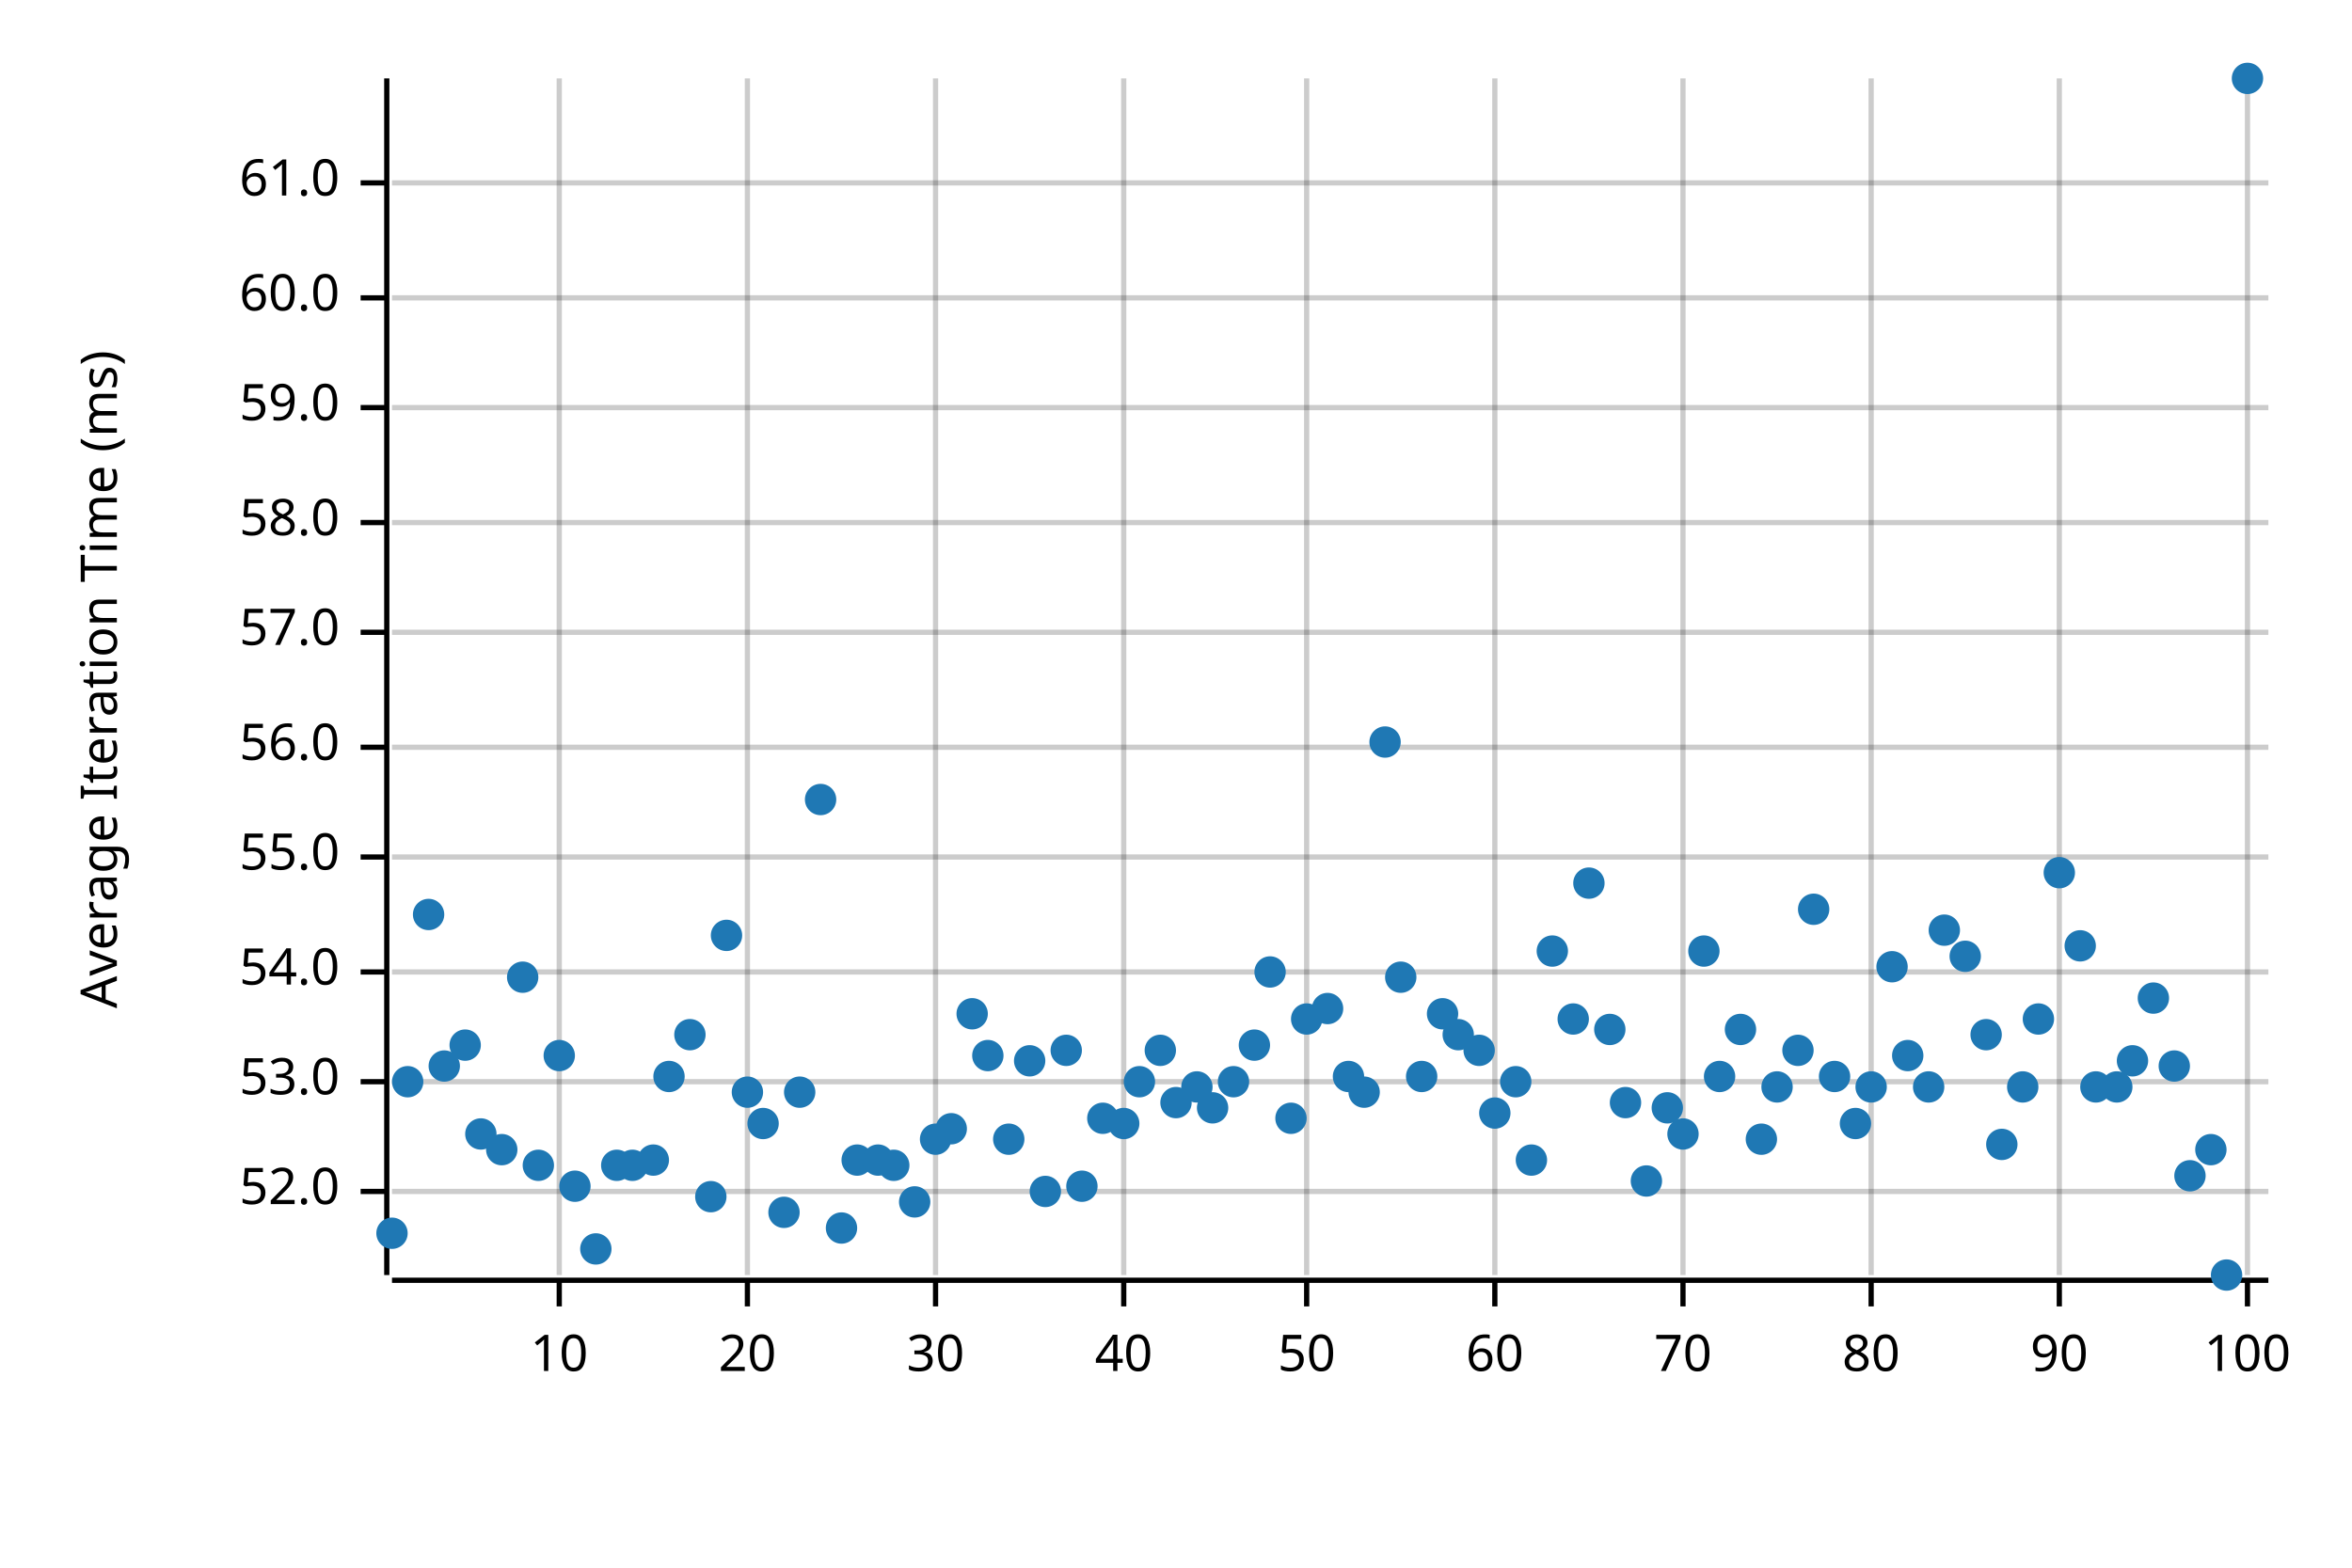
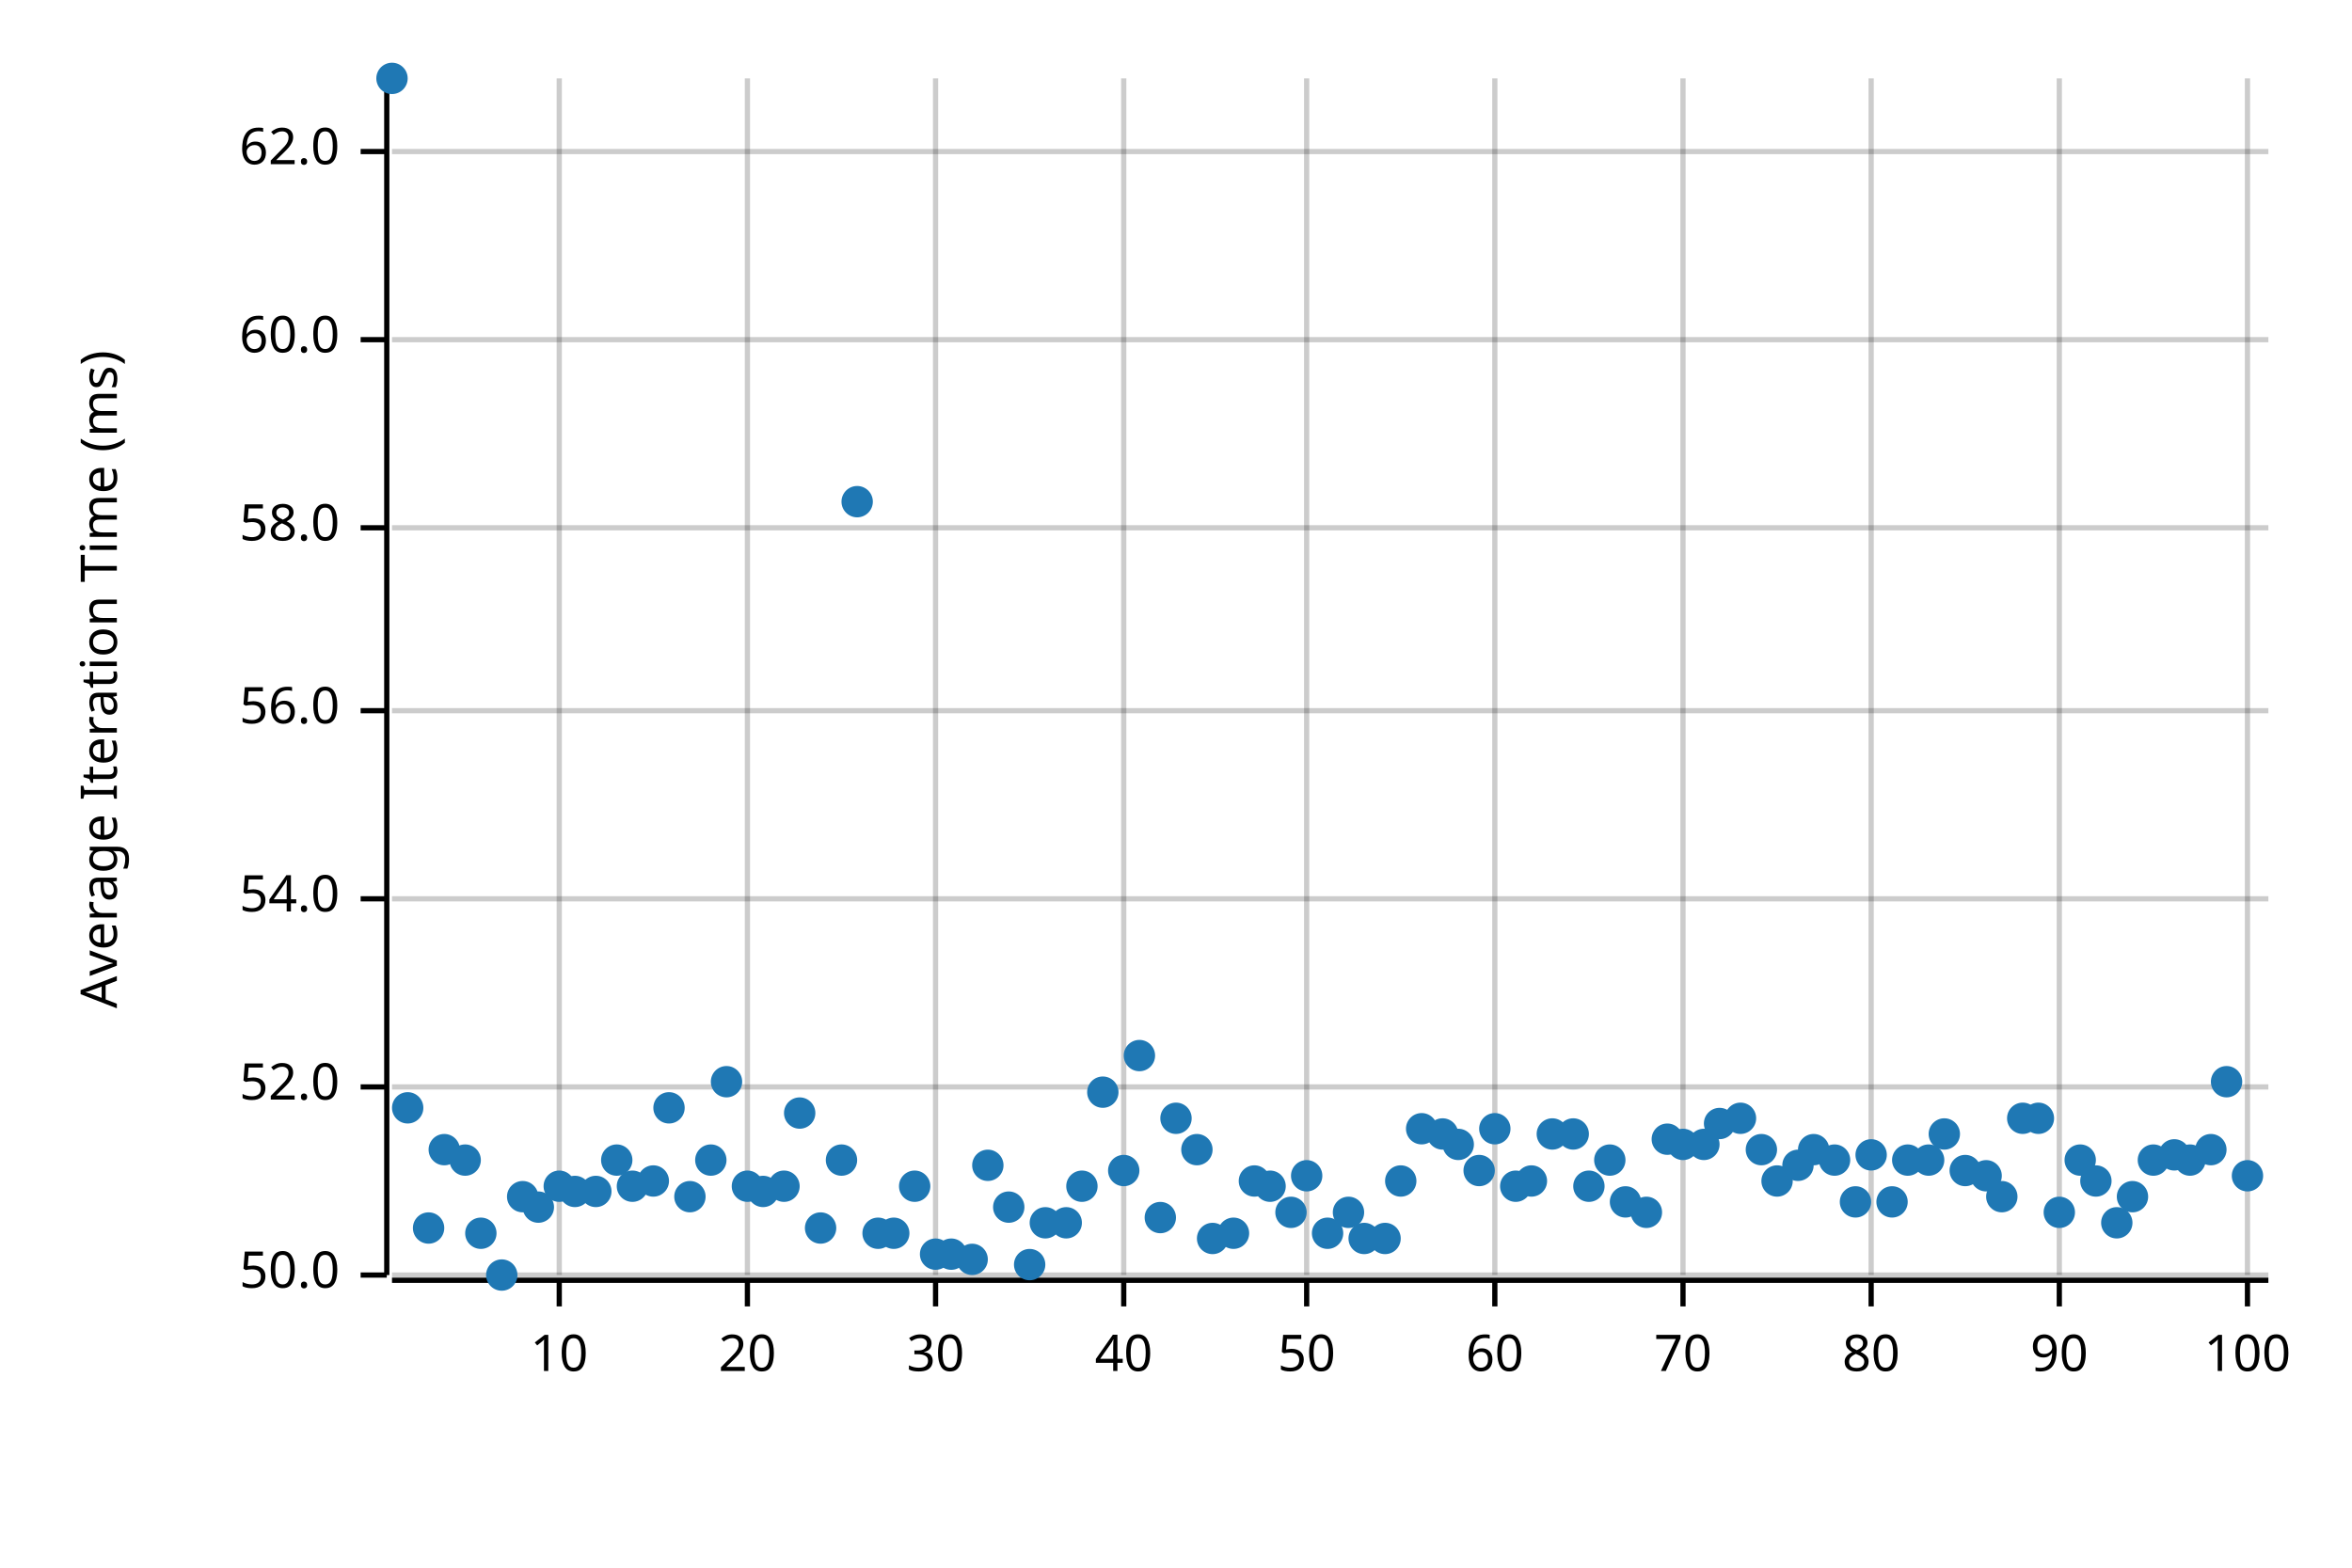
<svg xmlns="http://www.w3.org/2000/svg" width="450" height="300" viewBox="0 0 450 300">
  <text x="15" y="130" dy="0.76em" text-anchor="middle" font-family="sans-serif" font-size="9.677" opacity="1" fill="#000000" transform="rotate(270, 15, 130)">
Average Iteration Time (ms)
</text>
  <line opacity="0.2" stroke="#000000" stroke-width="1" x1="107" y1="244" x2="107" y2="15" />
  <line opacity="0.2" stroke="#000000" stroke-width="1" x1="143" y1="244" x2="143" y2="15" />
  <line opacity="0.2" stroke="#000000" stroke-width="1" x1="179" y1="244" x2="179" y2="15" />
  <line opacity="0.2" stroke="#000000" stroke-width="1" x1="215" y1="244" x2="215" y2="15" />
  <line opacity="0.2" stroke="#000000" stroke-width="1" x1="250" y1="244" x2="250" y2="15" />
  <line opacity="0.2" stroke="#000000" stroke-width="1" x1="286" y1="244" x2="286" y2="15" />
  <line opacity="0.2" stroke="#000000" stroke-width="1" x1="322" y1="244" x2="322" y2="15" />
  <line opacity="0.2" stroke="#000000" stroke-width="1" x1="358" y1="244" x2="358" y2="15" />
  <line opacity="0.2" stroke="#000000" stroke-width="1" x1="394" y1="244" x2="394" y2="15" />
  <line opacity="0.2" stroke="#000000" stroke-width="1" x1="430" y1="244" x2="430" y2="15" />
-   <line opacity="0.2" stroke="#000000" stroke-width="1" x1="75" y1="228" x2="434" y2="228" />
-   <line opacity="0.2" stroke="#000000" stroke-width="1" x1="75" y1="207" x2="434" y2="207" />
-   <line opacity="0.2" stroke="#000000" stroke-width="1" x1="75" y1="186" x2="434" y2="186" />
-   <line opacity="0.2" stroke="#000000" stroke-width="1" x1="75" y1="164" x2="434" y2="164" />
-   <line opacity="0.2" stroke="#000000" stroke-width="1" x1="75" y1="143" x2="434" y2="143" />
-   <line opacity="0.2" stroke="#000000" stroke-width="1" x1="75" y1="121" x2="434" y2="121" />
-   <line opacity="0.2" stroke="#000000" stroke-width="1" x1="75" y1="100" x2="434" y2="100" />
-   <line opacity="0.2" stroke="#000000" stroke-width="1" x1="75" y1="78" x2="434" y2="78" />
-   <line opacity="0.2" stroke="#000000" stroke-width="1" x1="75" y1="57" x2="434" y2="57" />
-   <line opacity="0.2" stroke="#000000" stroke-width="1" x1="75" y1="35" x2="434" y2="35" />
+   <line opacity="0.2" stroke="#000000" stroke-width="1" x1="75" y1="244" x2="434" y2="244" />
+   <line opacity="0.2" stroke="#000000" stroke-width="1" x1="75" y1="208" x2="434" y2="208" />
+   <line opacity="0.2" stroke="#000000" stroke-width="1" x1="75" y1="172" x2="434" y2="172" />
+   <line opacity="0.2" stroke="#000000" stroke-width="1" x1="75" y1="136" x2="434" y2="136" />
+   <line opacity="0.2" stroke="#000000" stroke-width="1" x1="75" y1="101" x2="434" y2="101" />
+   <line opacity="0.2" stroke="#000000" stroke-width="1" x1="75" y1="65" x2="434" y2="65" />
+   <line opacity="0.2" stroke="#000000" stroke-width="1" x1="75" y1="29" x2="434" y2="29" />
  <polyline fill="none" opacity="1" stroke="#000000" stroke-width="1" points="74,15 74,244 " />
-   <text x="65" y="228" dy="0.5ex" text-anchor="end" font-family="sans-serif" font-size="9.677" opacity="1" fill="#000000">
+   <text x="65" y="244" dy="0.5ex" text-anchor="end" font-family="sans-serif" font-size="9.677" opacity="1" fill="#000000">
+ 50.0
+ </text>
+   <polyline fill="none" opacity="1" stroke="#000000" stroke-width="1" points="69,244 74,244 " />
+   <text x="65" y="208" dy="0.5ex" text-anchor="end" font-family="sans-serif" font-size="9.677" opacity="1" fill="#000000">
52.0
</text>
-   <polyline fill="none" opacity="1" stroke="#000000" stroke-width="1" points="69,228 74,228 " />
-   <text x="65" y="207" dy="0.5ex" text-anchor="end" font-family="sans-serif" font-size="9.677" opacity="1" fill="#000000">
- 53.0
- </text>
-   <polyline fill="none" opacity="1" stroke="#000000" stroke-width="1" points="69,207 74,207 " />
-   <text x="65" y="186" dy="0.5ex" text-anchor="end" font-family="sans-serif" font-size="9.677" opacity="1" fill="#000000">
+   <polyline fill="none" opacity="1" stroke="#000000" stroke-width="1" points="69,208 74,208 " />
+   <text x="65" y="172" dy="0.5ex" text-anchor="end" font-family="sans-serif" font-size="9.677" opacity="1" fill="#000000">
54.0
</text>
-   <polyline fill="none" opacity="1" stroke="#000000" stroke-width="1" points="69,186 74,186 " />
-   <text x="65" y="164" dy="0.5ex" text-anchor="end" font-family="sans-serif" font-size="9.677" opacity="1" fill="#000000">
- 55.0
- </text>
-   <polyline fill="none" opacity="1" stroke="#000000" stroke-width="1" points="69,164 74,164 " />
-   <text x="65" y="143" dy="0.5ex" text-anchor="end" font-family="sans-serif" font-size="9.677" opacity="1" fill="#000000">
+   <polyline fill="none" opacity="1" stroke="#000000" stroke-width="1" points="69,172 74,172 " />
+   <text x="65" y="136" dy="0.5ex" text-anchor="end" font-family="sans-serif" font-size="9.677" opacity="1" fill="#000000">
56.0
</text>
-   <polyline fill="none" opacity="1" stroke="#000000" stroke-width="1" points="69,143 74,143 " />
-   <text x="65" y="121" dy="0.5ex" text-anchor="end" font-family="sans-serif" font-size="9.677" opacity="1" fill="#000000">
- 57.0
- </text>
-   <polyline fill="none" opacity="1" stroke="#000000" stroke-width="1" points="69,121 74,121 " />
-   <text x="65" y="100" dy="0.5ex" text-anchor="end" font-family="sans-serif" font-size="9.677" opacity="1" fill="#000000">
+   <polyline fill="none" opacity="1" stroke="#000000" stroke-width="1" points="69,136 74,136 " />
+   <text x="65" y="101" dy="0.5ex" text-anchor="end" font-family="sans-serif" font-size="9.677" opacity="1" fill="#000000">
58.0
</text>
-   <polyline fill="none" opacity="1" stroke="#000000" stroke-width="1" points="69,100 74,100 " />
-   <text x="65" y="78" dy="0.5ex" text-anchor="end" font-family="sans-serif" font-size="9.677" opacity="1" fill="#000000">
- 59.0
- </text>
-   <polyline fill="none" opacity="1" stroke="#000000" stroke-width="1" points="69,78 74,78 " />
-   <text x="65" y="57" dy="0.5ex" text-anchor="end" font-family="sans-serif" font-size="9.677" opacity="1" fill="#000000">
+   <polyline fill="none" opacity="1" stroke="#000000" stroke-width="1" points="69,101 74,101 " />
+   <text x="65" y="65" dy="0.5ex" text-anchor="end" font-family="sans-serif" font-size="9.677" opacity="1" fill="#000000">
60.0
</text>
-   <polyline fill="none" opacity="1" stroke="#000000" stroke-width="1" points="69,57 74,57 " />
-   <text x="65" y="35" dy="0.5ex" text-anchor="end" font-family="sans-serif" font-size="9.677" opacity="1" fill="#000000">
- 61.0
+   <polyline fill="none" opacity="1" stroke="#000000" stroke-width="1" points="69,65 74,65 " />
+   <text x="65" y="29" dy="0.5ex" text-anchor="end" font-family="sans-serif" font-size="9.677" opacity="1" fill="#000000">
+ 62.0
</text>
-   <polyline fill="none" opacity="1" stroke="#000000" stroke-width="1" points="69,35 74,35 " />
+   <polyline fill="none" opacity="1" stroke="#000000" stroke-width="1" points="69,29 74,29 " />
  <polyline fill="none" opacity="1" stroke="#000000" stroke-width="1" points="75,245 434,245 " />
  <text x="107" y="255" dy="0.76em" text-anchor="middle" font-family="sans-serif" font-size="9.677" opacity="1" fill="#000000">
10
</text>
  <polyline fill="none" opacity="1" stroke="#000000" stroke-width="1" points="107,245 107,250 " />
  <text x="143" y="255" dy="0.76em" text-anchor="middle" font-family="sans-serif" font-size="9.677" opacity="1" fill="#000000">
20
</text>
  <polyline fill="none" opacity="1" stroke="#000000" stroke-width="1" points="143,245 143,250 " />
  <text x="179" y="255" dy="0.76em" text-anchor="middle" font-family="sans-serif" font-size="9.677" opacity="1" fill="#000000">
30
</text>
  <polyline fill="none" opacity="1" stroke="#000000" stroke-width="1" points="179,245 179,250 " />
  <text x="215" y="255" dy="0.76em" text-anchor="middle" font-family="sans-serif" font-size="9.677" opacity="1" fill="#000000">
40
</text>
  <polyline fill="none" opacity="1" stroke="#000000" stroke-width="1" points="215,245 215,250 " />
  <text x="250" y="255" dy="0.76em" text-anchor="middle" font-family="sans-serif" font-size="9.677" opacity="1" fill="#000000">
50
</text>
  <polyline fill="none" opacity="1" stroke="#000000" stroke-width="1" points="250,245 250,250 " />
  <text x="286" y="255" dy="0.76em" text-anchor="middle" font-family="sans-serif" font-size="9.677" opacity="1" fill="#000000">
60
</text>
  <polyline fill="none" opacity="1" stroke="#000000" stroke-width="1" points="286,245 286,250 " />
  <text x="322" y="255" dy="0.76em" text-anchor="middle" font-family="sans-serif" font-size="9.677" opacity="1" fill="#000000">
70
</text>
  <polyline fill="none" opacity="1" stroke="#000000" stroke-width="1" points="322,245 322,250 " />
  <text x="358" y="255" dy="0.76em" text-anchor="middle" font-family="sans-serif" font-size="9.677" opacity="1" fill="#000000">
80
</text>
  <polyline fill="none" opacity="1" stroke="#000000" stroke-width="1" points="358,245 358,250 " />
  <text x="394" y="255" dy="0.76em" text-anchor="middle" font-family="sans-serif" font-size="9.677" opacity="1" fill="#000000">
90
</text>
  <polyline fill="none" opacity="1" stroke="#000000" stroke-width="1" points="394,245 394,250 " />
  <text x="430" y="255" dy="0.76em" text-anchor="middle" font-family="sans-serif" font-size="9.677" opacity="1" fill="#000000">
100
</text>
  <polyline fill="none" opacity="1" stroke="#000000" stroke-width="1" points="430,245 430,250 " />
-   <circle cx="75" cy="236" r="3" opacity="1" fill="#1F78B4" stroke="none" stroke-width="1" />
-   <circle cx="78" cy="207" r="3" opacity="1" fill="#1F78B4" stroke="none" stroke-width="1" />
-   <circle cx="82" cy="175" r="3" opacity="1" fill="#1F78B4" stroke="none" stroke-width="1" />
-   <circle cx="85" cy="204" r="3" opacity="1" fill="#1F78B4" stroke="none" stroke-width="1" />
-   <circle cx="89" cy="200" r="3" opacity="1" fill="#1F78B4" stroke="none" stroke-width="1" />
-   <circle cx="92" cy="217" r="3" opacity="1" fill="#1F78B4" stroke="none" stroke-width="1" />
-   <circle cx="96" cy="220" r="3" opacity="1" fill="#1F78B4" stroke="none" stroke-width="1" />
-   <circle cx="100" cy="187" r="3" opacity="1" fill="#1F78B4" stroke="none" stroke-width="1" />
-   <circle cx="103" cy="223" r="3" opacity="1" fill="#1F78B4" stroke="none" stroke-width="1" />
-   <circle cx="107" cy="202" r="3" opacity="1" fill="#1F78B4" stroke="none" stroke-width="1" />
-   <circle cx="110" cy="227" r="3" opacity="1" fill="#1F78B4" stroke="none" stroke-width="1" />
-   <circle cx="114" cy="239" r="3" opacity="1" fill="#1F78B4" stroke="none" stroke-width="1" />
-   <circle cx="118" cy="223" r="3" opacity="1" fill="#1F78B4" stroke="none" stroke-width="1" />
-   <circle cx="121" cy="223" r="3" opacity="1" fill="#1F78B4" stroke="none" stroke-width="1" />
-   <circle cx="125" cy="222" r="3" opacity="1" fill="#1F78B4" stroke="none" stroke-width="1" />
-   <circle cx="128" cy="206" r="3" opacity="1" fill="#1F78B4" stroke="none" stroke-width="1" />
-   <circle cx="132" cy="198" r="3" opacity="1" fill="#1F78B4" stroke="none" stroke-width="1" />
-   <circle cx="136" cy="229" r="3" opacity="1" fill="#1F78B4" stroke="none" stroke-width="1" />
-   <circle cx="139" cy="179" r="3" opacity="1" fill="#1F78B4" stroke="none" stroke-width="1" />
-   <circle cx="143" cy="209" r="3" opacity="1" fill="#1F78B4" stroke="none" stroke-width="1" />
-   <circle cx="146" cy="215" r="3" opacity="1" fill="#1F78B4" stroke="none" stroke-width="1" />
-   <circle cx="150" cy="232" r="3" opacity="1" fill="#1F78B4" stroke="none" stroke-width="1" />
-   <circle cx="153" cy="209" r="3" opacity="1" fill="#1F78B4" stroke="none" stroke-width="1" />
-   <circle cx="157" cy="153" r="3" opacity="1" fill="#1F78B4" stroke="none" stroke-width="1" />
-   <circle cx="161" cy="235" r="3" opacity="1" fill="#1F78B4" stroke="none" stroke-width="1" />
-   <circle cx="164" cy="222" r="3" opacity="1" fill="#1F78B4" stroke="none" stroke-width="1" />
-   <circle cx="168" cy="222" r="3" opacity="1" fill="#1F78B4" stroke="none" stroke-width="1" />
-   <circle cx="171" cy="223" r="3" opacity="1" fill="#1F78B4" stroke="none" stroke-width="1" />
-   <circle cx="175" cy="230" r="3" opacity="1" fill="#1F78B4" stroke="none" stroke-width="1" />
-   <circle cx="179" cy="218" r="3" opacity="1" fill="#1F78B4" stroke="none" stroke-width="1" />
-   <circle cx="182" cy="216" r="3" opacity="1" fill="#1F78B4" stroke="none" stroke-width="1" />
-   <circle cx="186" cy="194" r="3" opacity="1" fill="#1F78B4" stroke="none" stroke-width="1" />
-   <circle cx="189" cy="202" r="3" opacity="1" fill="#1F78B4" stroke="none" stroke-width="1" />
-   <circle cx="193" cy="218" r="3" opacity="1" fill="#1F78B4" stroke="none" stroke-width="1" />
-   <circle cx="197" cy="203" r="3" opacity="1" fill="#1F78B4" stroke="none" stroke-width="1" />
-   <circle cx="200" cy="228" r="3" opacity="1" fill="#1F78B4" stroke="none" stroke-width="1" />
-   <circle cx="204" cy="201" r="3" opacity="1" fill="#1F78B4" stroke="none" stroke-width="1" />
+   <circle cx="75" cy="15" r="3" opacity="1" fill="#1F78B4" stroke="none" stroke-width="1" />
+   <circle cx="78" cy="212" r="3" opacity="1" fill="#1F78B4" stroke="none" stroke-width="1" />
+   <circle cx="82" cy="235" r="3" opacity="1" fill="#1F78B4" stroke="none" stroke-width="1" />
+   <circle cx="85" cy="220" r="3" opacity="1" fill="#1F78B4" stroke="none" stroke-width="1" />
+   <circle cx="89" cy="222" r="3" opacity="1" fill="#1F78B4" stroke="none" stroke-width="1" />
+   <circle cx="92" cy="236" r="3" opacity="1" fill="#1F78B4" stroke="none" stroke-width="1" />
+   <circle cx="96" cy="244" r="3" opacity="1" fill="#1F78B4" stroke="none" stroke-width="1" />
+   <circle cx="100" cy="229" r="3" opacity="1" fill="#1F78B4" stroke="none" stroke-width="1" />
+   <circle cx="103" cy="231" r="3" opacity="1" fill="#1F78B4" stroke="none" stroke-width="1" />
+   <circle cx="107" cy="227" r="3" opacity="1" fill="#1F78B4" stroke="none" stroke-width="1" />
+   <circle cx="110" cy="228" r="3" opacity="1" fill="#1F78B4" stroke="none" stroke-width="1" />
+   <circle cx="114" cy="228" r="3" opacity="1" fill="#1F78B4" stroke="none" stroke-width="1" />
+   <circle cx="118" cy="222" r="3" opacity="1" fill="#1F78B4" stroke="none" stroke-width="1" />
+   <circle cx="121" cy="227" r="3" opacity="1" fill="#1F78B4" stroke="none" stroke-width="1" />
+   <circle cx="125" cy="226" r="3" opacity="1" fill="#1F78B4" stroke="none" stroke-width="1" />
+   <circle cx="128" cy="212" r="3" opacity="1" fill="#1F78B4" stroke="none" stroke-width="1" />
+   <circle cx="132" cy="229" r="3" opacity="1" fill="#1F78B4" stroke="none" stroke-width="1" />
+   <circle cx="136" cy="222" r="3" opacity="1" fill="#1F78B4" stroke="none" stroke-width="1" />
+   <circle cx="139" cy="207" r="3" opacity="1" fill="#1F78B4" stroke="none" stroke-width="1" />
+   <circle cx="143" cy="227" r="3" opacity="1" fill="#1F78B4" stroke="none" stroke-width="1" />
+   <circle cx="146" cy="228" r="3" opacity="1" fill="#1F78B4" stroke="none" stroke-width="1" />
+   <circle cx="150" cy="227" r="3" opacity="1" fill="#1F78B4" stroke="none" stroke-width="1" />
+   <circle cx="153" cy="213" r="3" opacity="1" fill="#1F78B4" stroke="none" stroke-width="1" />
+   <circle cx="157" cy="235" r="3" opacity="1" fill="#1F78B4" stroke="none" stroke-width="1" />
+   <circle cx="161" cy="222" r="3" opacity="1" fill="#1F78B4" stroke="none" stroke-width="1" />
+   <circle cx="164" cy="96" r="3" opacity="1" fill="#1F78B4" stroke="none" stroke-width="1" />
+   <circle cx="168" cy="236" r="3" opacity="1" fill="#1F78B4" stroke="none" stroke-width="1" />
+   <circle cx="171" cy="236" r="3" opacity="1" fill="#1F78B4" stroke="none" stroke-width="1" />
+   <circle cx="175" cy="227" r="3" opacity="1" fill="#1F78B4" stroke="none" stroke-width="1" />
+   <circle cx="179" cy="240" r="3" opacity="1" fill="#1F78B4" stroke="none" stroke-width="1" />
+   <circle cx="182" cy="240" r="3" opacity="1" fill="#1F78B4" stroke="none" stroke-width="1" />
+   <circle cx="186" cy="241" r="3" opacity="1" fill="#1F78B4" stroke="none" stroke-width="1" />
+   <circle cx="189" cy="223" r="3" opacity="1" fill="#1F78B4" stroke="none" stroke-width="1" />
+   <circle cx="193" cy="231" r="3" opacity="1" fill="#1F78B4" stroke="none" stroke-width="1" />
+   <circle cx="197" cy="242" r="3" opacity="1" fill="#1F78B4" stroke="none" stroke-width="1" />
+   <circle cx="200" cy="234" r="3" opacity="1" fill="#1F78B4" stroke="none" stroke-width="1" />
+   <circle cx="204" cy="234" r="3" opacity="1" fill="#1F78B4" stroke="none" stroke-width="1" />
  <circle cx="207" cy="227" r="3" opacity="1" fill="#1F78B4" stroke="none" stroke-width="1" />
-   <circle cx="211" cy="214" r="3" opacity="1" fill="#1F78B4" stroke="none" stroke-width="1" />
-   <circle cx="215" cy="215" r="3" opacity="1" fill="#1F78B4" stroke="none" stroke-width="1" />
-   <circle cx="218" cy="207" r="3" opacity="1" fill="#1F78B4" stroke="none" stroke-width="1" />
-   <circle cx="222" cy="201" r="3" opacity="1" fill="#1F78B4" stroke="none" stroke-width="1" />
-   <circle cx="225" cy="211" r="3" opacity="1" fill="#1F78B4" stroke="none" stroke-width="1" />
-   <circle cx="229" cy="208" r="3" opacity="1" fill="#1F78B4" stroke="none" stroke-width="1" />
-   <circle cx="232" cy="212" r="3" opacity="1" fill="#1F78B4" stroke="none" stroke-width="1" />
-   <circle cx="236" cy="207" r="3" opacity="1" fill="#1F78B4" stroke="none" stroke-width="1" />
-   <circle cx="240" cy="200" r="3" opacity="1" fill="#1F78B4" stroke="none" stroke-width="1" />
-   <circle cx="243" cy="186" r="3" opacity="1" fill="#1F78B4" stroke="none" stroke-width="1" />
-   <circle cx="247" cy="214" r="3" opacity="1" fill="#1F78B4" stroke="none" stroke-width="1" />
-   <circle cx="250" cy="195" r="3" opacity="1" fill="#1F78B4" stroke="none" stroke-width="1" />
-   <circle cx="254" cy="193" r="3" opacity="1" fill="#1F78B4" stroke="none" stroke-width="1" />
-   <circle cx="258" cy="206" r="3" opacity="1" fill="#1F78B4" stroke="none" stroke-width="1" />
-   <circle cx="261" cy="209" r="3" opacity="1" fill="#1F78B4" stroke="none" stroke-width="1" />
-   <circle cx="265" cy="142" r="3" opacity="1" fill="#1F78B4" stroke="none" stroke-width="1" />
-   <circle cx="268" cy="187" r="3" opacity="1" fill="#1F78B4" stroke="none" stroke-width="1" />
-   <circle cx="272" cy="206" r="3" opacity="1" fill="#1F78B4" stroke="none" stroke-width="1" />
-   <circle cx="276" cy="194" r="3" opacity="1" fill="#1F78B4" stroke="none" stroke-width="1" />
-   <circle cx="279" cy="198" r="3" opacity="1" fill="#1F78B4" stroke="none" stroke-width="1" />
-   <circle cx="283" cy="201" r="3" opacity="1" fill="#1F78B4" stroke="none" stroke-width="1" />
-   <circle cx="286" cy="213" r="3" opacity="1" fill="#1F78B4" stroke="none" stroke-width="1" />
-   <circle cx="290" cy="207" r="3" opacity="1" fill="#1F78B4" stroke="none" stroke-width="1" />
-   <circle cx="293" cy="222" r="3" opacity="1" fill="#1F78B4" stroke="none" stroke-width="1" />
-   <circle cx="297" cy="182" r="3" opacity="1" fill="#1F78B4" stroke="none" stroke-width="1" />
-   <circle cx="301" cy="195" r="3" opacity="1" fill="#1F78B4" stroke="none" stroke-width="1" />
-   <circle cx="304" cy="169" r="3" opacity="1" fill="#1F78B4" stroke="none" stroke-width="1" />
-   <circle cx="308" cy="197" r="3" opacity="1" fill="#1F78B4" stroke="none" stroke-width="1" />
-   <circle cx="311" cy="211" r="3" opacity="1" fill="#1F78B4" stroke="none" stroke-width="1" />
-   <circle cx="315" cy="226" r="3" opacity="1" fill="#1F78B4" stroke="none" stroke-width="1" />
-   <circle cx="319" cy="212" r="3" opacity="1" fill="#1F78B4" stroke="none" stroke-width="1" />
-   <circle cx="322" cy="217" r="3" opacity="1" fill="#1F78B4" stroke="none" stroke-width="1" />
-   <circle cx="326" cy="182" r="3" opacity="1" fill="#1F78B4" stroke="none" stroke-width="1" />
-   <circle cx="329" cy="206" r="3" opacity="1" fill="#1F78B4" stroke="none" stroke-width="1" />
-   <circle cx="333" cy="197" r="3" opacity="1" fill="#1F78B4" stroke="none" stroke-width="1" />
-   <circle cx="337" cy="218" r="3" opacity="1" fill="#1F78B4" stroke="none" stroke-width="1" />
-   <circle cx="340" cy="208" r="3" opacity="1" fill="#1F78B4" stroke="none" stroke-width="1" />
-   <circle cx="344" cy="201" r="3" opacity="1" fill="#1F78B4" stroke="none" stroke-width="1" />
-   <circle cx="347" cy="174" r="3" opacity="1" fill="#1F78B4" stroke="none" stroke-width="1" />
-   <circle cx="351" cy="206" r="3" opacity="1" fill="#1F78B4" stroke="none" stroke-width="1" />
-   <circle cx="355" cy="215" r="3" opacity="1" fill="#1F78B4" stroke="none" stroke-width="1" />
-   <circle cx="358" cy="208" r="3" opacity="1" fill="#1F78B4" stroke="none" stroke-width="1" />
-   <circle cx="362" cy="185" r="3" opacity="1" fill="#1F78B4" stroke="none" stroke-width="1" />
-   <circle cx="365" cy="202" r="3" opacity="1" fill="#1F78B4" stroke="none" stroke-width="1" />
-   <circle cx="369" cy="208" r="3" opacity="1" fill="#1F78B4" stroke="none" stroke-width="1" />
-   <circle cx="372" cy="178" r="3" opacity="1" fill="#1F78B4" stroke="none" stroke-width="1" />
-   <circle cx="376" cy="183" r="3" opacity="1" fill="#1F78B4" stroke="none" stroke-width="1" />
-   <circle cx="380" cy="198" r="3" opacity="1" fill="#1F78B4" stroke="none" stroke-width="1" />
-   <circle cx="383" cy="219" r="3" opacity="1" fill="#1F78B4" stroke="none" stroke-width="1" />
-   <circle cx="387" cy="208" r="3" opacity="1" fill="#1F78B4" stroke="none" stroke-width="1" />
-   <circle cx="390" cy="195" r="3" opacity="1" fill="#1F78B4" stroke="none" stroke-width="1" />
-   <circle cx="394" cy="167" r="3" opacity="1" fill="#1F78B4" stroke="none" stroke-width="1" />
-   <circle cx="398" cy="181" r="3" opacity="1" fill="#1F78B4" stroke="none" stroke-width="1" />
-   <circle cx="401" cy="208" r="3" opacity="1" fill="#1F78B4" stroke="none" stroke-width="1" />
-   <circle cx="405" cy="208" r="3" opacity="1" fill="#1F78B4" stroke="none" stroke-width="1" />
-   <circle cx="408" cy="203" r="3" opacity="1" fill="#1F78B4" stroke="none" stroke-width="1" />
-   <circle cx="412" cy="191" r="3" opacity="1" fill="#1F78B4" stroke="none" stroke-width="1" />
-   <circle cx="416" cy="204" r="3" opacity="1" fill="#1F78B4" stroke="none" stroke-width="1" />
-   <circle cx="419" cy="225" r="3" opacity="1" fill="#1F78B4" stroke="none" stroke-width="1" />
+   <circle cx="211" cy="209" r="3" opacity="1" fill="#1F78B4" stroke="none" stroke-width="1" />
+   <circle cx="215" cy="224" r="3" opacity="1" fill="#1F78B4" stroke="none" stroke-width="1" />
+   <circle cx="218" cy="202" r="3" opacity="1" fill="#1F78B4" stroke="none" stroke-width="1" />
+   <circle cx="222" cy="233" r="3" opacity="1" fill="#1F78B4" stroke="none" stroke-width="1" />
+   <circle cx="225" cy="214" r="3" opacity="1" fill="#1F78B4" stroke="none" stroke-width="1" />
+   <circle cx="229" cy="220" r="3" opacity="1" fill="#1F78B4" stroke="none" stroke-width="1" />
+   <circle cx="232" cy="237" r="3" opacity="1" fill="#1F78B4" stroke="none" stroke-width="1" />
+   <circle cx="236" cy="236" r="3" opacity="1" fill="#1F78B4" stroke="none" stroke-width="1" />
+   <circle cx="240" cy="226" r="3" opacity="1" fill="#1F78B4" stroke="none" stroke-width="1" />
+   <circle cx="243" cy="227" r="3" opacity="1" fill="#1F78B4" stroke="none" stroke-width="1" />
+   <circle cx="247" cy="232" r="3" opacity="1" fill="#1F78B4" stroke="none" stroke-width="1" />
+   <circle cx="250" cy="225" r="3" opacity="1" fill="#1F78B4" stroke="none" stroke-width="1" />
+   <circle cx="254" cy="236" r="3" opacity="1" fill="#1F78B4" stroke="none" stroke-width="1" />
+   <circle cx="258" cy="232" r="3" opacity="1" fill="#1F78B4" stroke="none" stroke-width="1" />
+   <circle cx="261" cy="237" r="3" opacity="1" fill="#1F78B4" stroke="none" stroke-width="1" />
+   <circle cx="265" cy="237" r="3" opacity="1" fill="#1F78B4" stroke="none" stroke-width="1" />
+   <circle cx="268" cy="226" r="3" opacity="1" fill="#1F78B4" stroke="none" stroke-width="1" />
+   <circle cx="272" cy="216" r="3" opacity="1" fill="#1F78B4" stroke="none" stroke-width="1" />
+   <circle cx="276" cy="217" r="3" opacity="1" fill="#1F78B4" stroke="none" stroke-width="1" />
+   <circle cx="279" cy="219" r="3" opacity="1" fill="#1F78B4" stroke="none" stroke-width="1" />
+   <circle cx="283" cy="224" r="3" opacity="1" fill="#1F78B4" stroke="none" stroke-width="1" />
+   <circle cx="286" cy="216" r="3" opacity="1" fill="#1F78B4" stroke="none" stroke-width="1" />
+   <circle cx="290" cy="227" r="3" opacity="1" fill="#1F78B4" stroke="none" stroke-width="1" />
+   <circle cx="293" cy="226" r="3" opacity="1" fill="#1F78B4" stroke="none" stroke-width="1" />
+   <circle cx="297" cy="217" r="3" opacity="1" fill="#1F78B4" stroke="none" stroke-width="1" />
+   <circle cx="301" cy="217" r="3" opacity="1" fill="#1F78B4" stroke="none" stroke-width="1" />
+   <circle cx="304" cy="227" r="3" opacity="1" fill="#1F78B4" stroke="none" stroke-width="1" />
+   <circle cx="308" cy="222" r="3" opacity="1" fill="#1F78B4" stroke="none" stroke-width="1" />
+   <circle cx="311" cy="230" r="3" opacity="1" fill="#1F78B4" stroke="none" stroke-width="1" />
+   <circle cx="315" cy="232" r="3" opacity="1" fill="#1F78B4" stroke="none" stroke-width="1" />
+   <circle cx="319" cy="218" r="3" opacity="1" fill="#1F78B4" stroke="none" stroke-width="1" />
+   <circle cx="322" cy="219" r="3" opacity="1" fill="#1F78B4" stroke="none" stroke-width="1" />
+   <circle cx="326" cy="219" r="3" opacity="1" fill="#1F78B4" stroke="none" stroke-width="1" />
+   <circle cx="329" cy="215" r="3" opacity="1" fill="#1F78B4" stroke="none" stroke-width="1" />
+   <circle cx="333" cy="214" r="3" opacity="1" fill="#1F78B4" stroke="none" stroke-width="1" />
+   <circle cx="337" cy="220" r="3" opacity="1" fill="#1F78B4" stroke="none" stroke-width="1" />
+   <circle cx="340" cy="226" r="3" opacity="1" fill="#1F78B4" stroke="none" stroke-width="1" />
+   <circle cx="344" cy="223" r="3" opacity="1" fill="#1F78B4" stroke="none" stroke-width="1" />
+   <circle cx="347" cy="220" r="3" opacity="1" fill="#1F78B4" stroke="none" stroke-width="1" />
+   <circle cx="351" cy="222" r="3" opacity="1" fill="#1F78B4" stroke="none" stroke-width="1" />
+   <circle cx="355" cy="230" r="3" opacity="1" fill="#1F78B4" stroke="none" stroke-width="1" />
+   <circle cx="358" cy="221" r="3" opacity="1" fill="#1F78B4" stroke="none" stroke-width="1" />
+   <circle cx="362" cy="230" r="3" opacity="1" fill="#1F78B4" stroke="none" stroke-width="1" />
+   <circle cx="365" cy="222" r="3" opacity="1" fill="#1F78B4" stroke="none" stroke-width="1" />
+   <circle cx="369" cy="222" r="3" opacity="1" fill="#1F78B4" stroke="none" stroke-width="1" />
+   <circle cx="372" cy="217" r="3" opacity="1" fill="#1F78B4" stroke="none" stroke-width="1" />
+   <circle cx="376" cy="224" r="3" opacity="1" fill="#1F78B4" stroke="none" stroke-width="1" />
+   <circle cx="380" cy="225" r="3" opacity="1" fill="#1F78B4" stroke="none" stroke-width="1" />
+   <circle cx="383" cy="229" r="3" opacity="1" fill="#1F78B4" stroke="none" stroke-width="1" />
+   <circle cx="387" cy="214" r="3" opacity="1" fill="#1F78B4" stroke="none" stroke-width="1" />
+   <circle cx="390" cy="214" r="3" opacity="1" fill="#1F78B4" stroke="none" stroke-width="1" />
+   <circle cx="394" cy="232" r="3" opacity="1" fill="#1F78B4" stroke="none" stroke-width="1" />
+   <circle cx="398" cy="222" r="3" opacity="1" fill="#1F78B4" stroke="none" stroke-width="1" />
+   <circle cx="401" cy="226" r="3" opacity="1" fill="#1F78B4" stroke="none" stroke-width="1" />
+   <circle cx="405" cy="234" r="3" opacity="1" fill="#1F78B4" stroke="none" stroke-width="1" />
+   <circle cx="408" cy="229" r="3" opacity="1" fill="#1F78B4" stroke="none" stroke-width="1" />
+   <circle cx="412" cy="222" r="3" opacity="1" fill="#1F78B4" stroke="none" stroke-width="1" />
+   <circle cx="416" cy="221" r="3" opacity="1" fill="#1F78B4" stroke="none" stroke-width="1" />
+   <circle cx="419" cy="222" r="3" opacity="1" fill="#1F78B4" stroke="none" stroke-width="1" />
  <circle cx="423" cy="220" r="3" opacity="1" fill="#1F78B4" stroke="none" stroke-width="1" />
-   <circle cx="426" cy="244" r="3" opacity="1" fill="#1F78B4" stroke="none" stroke-width="1" />
-   <circle cx="430" cy="15" r="3" opacity="1" fill="#1F78B4" stroke="none" stroke-width="1" />
+   <circle cx="426" cy="207" r="3" opacity="1" fill="#1F78B4" stroke="none" stroke-width="1" />
+   <circle cx="430" cy="225" r="3" opacity="1" fill="#1F78B4" stroke="none" stroke-width="1" />
</svg>
